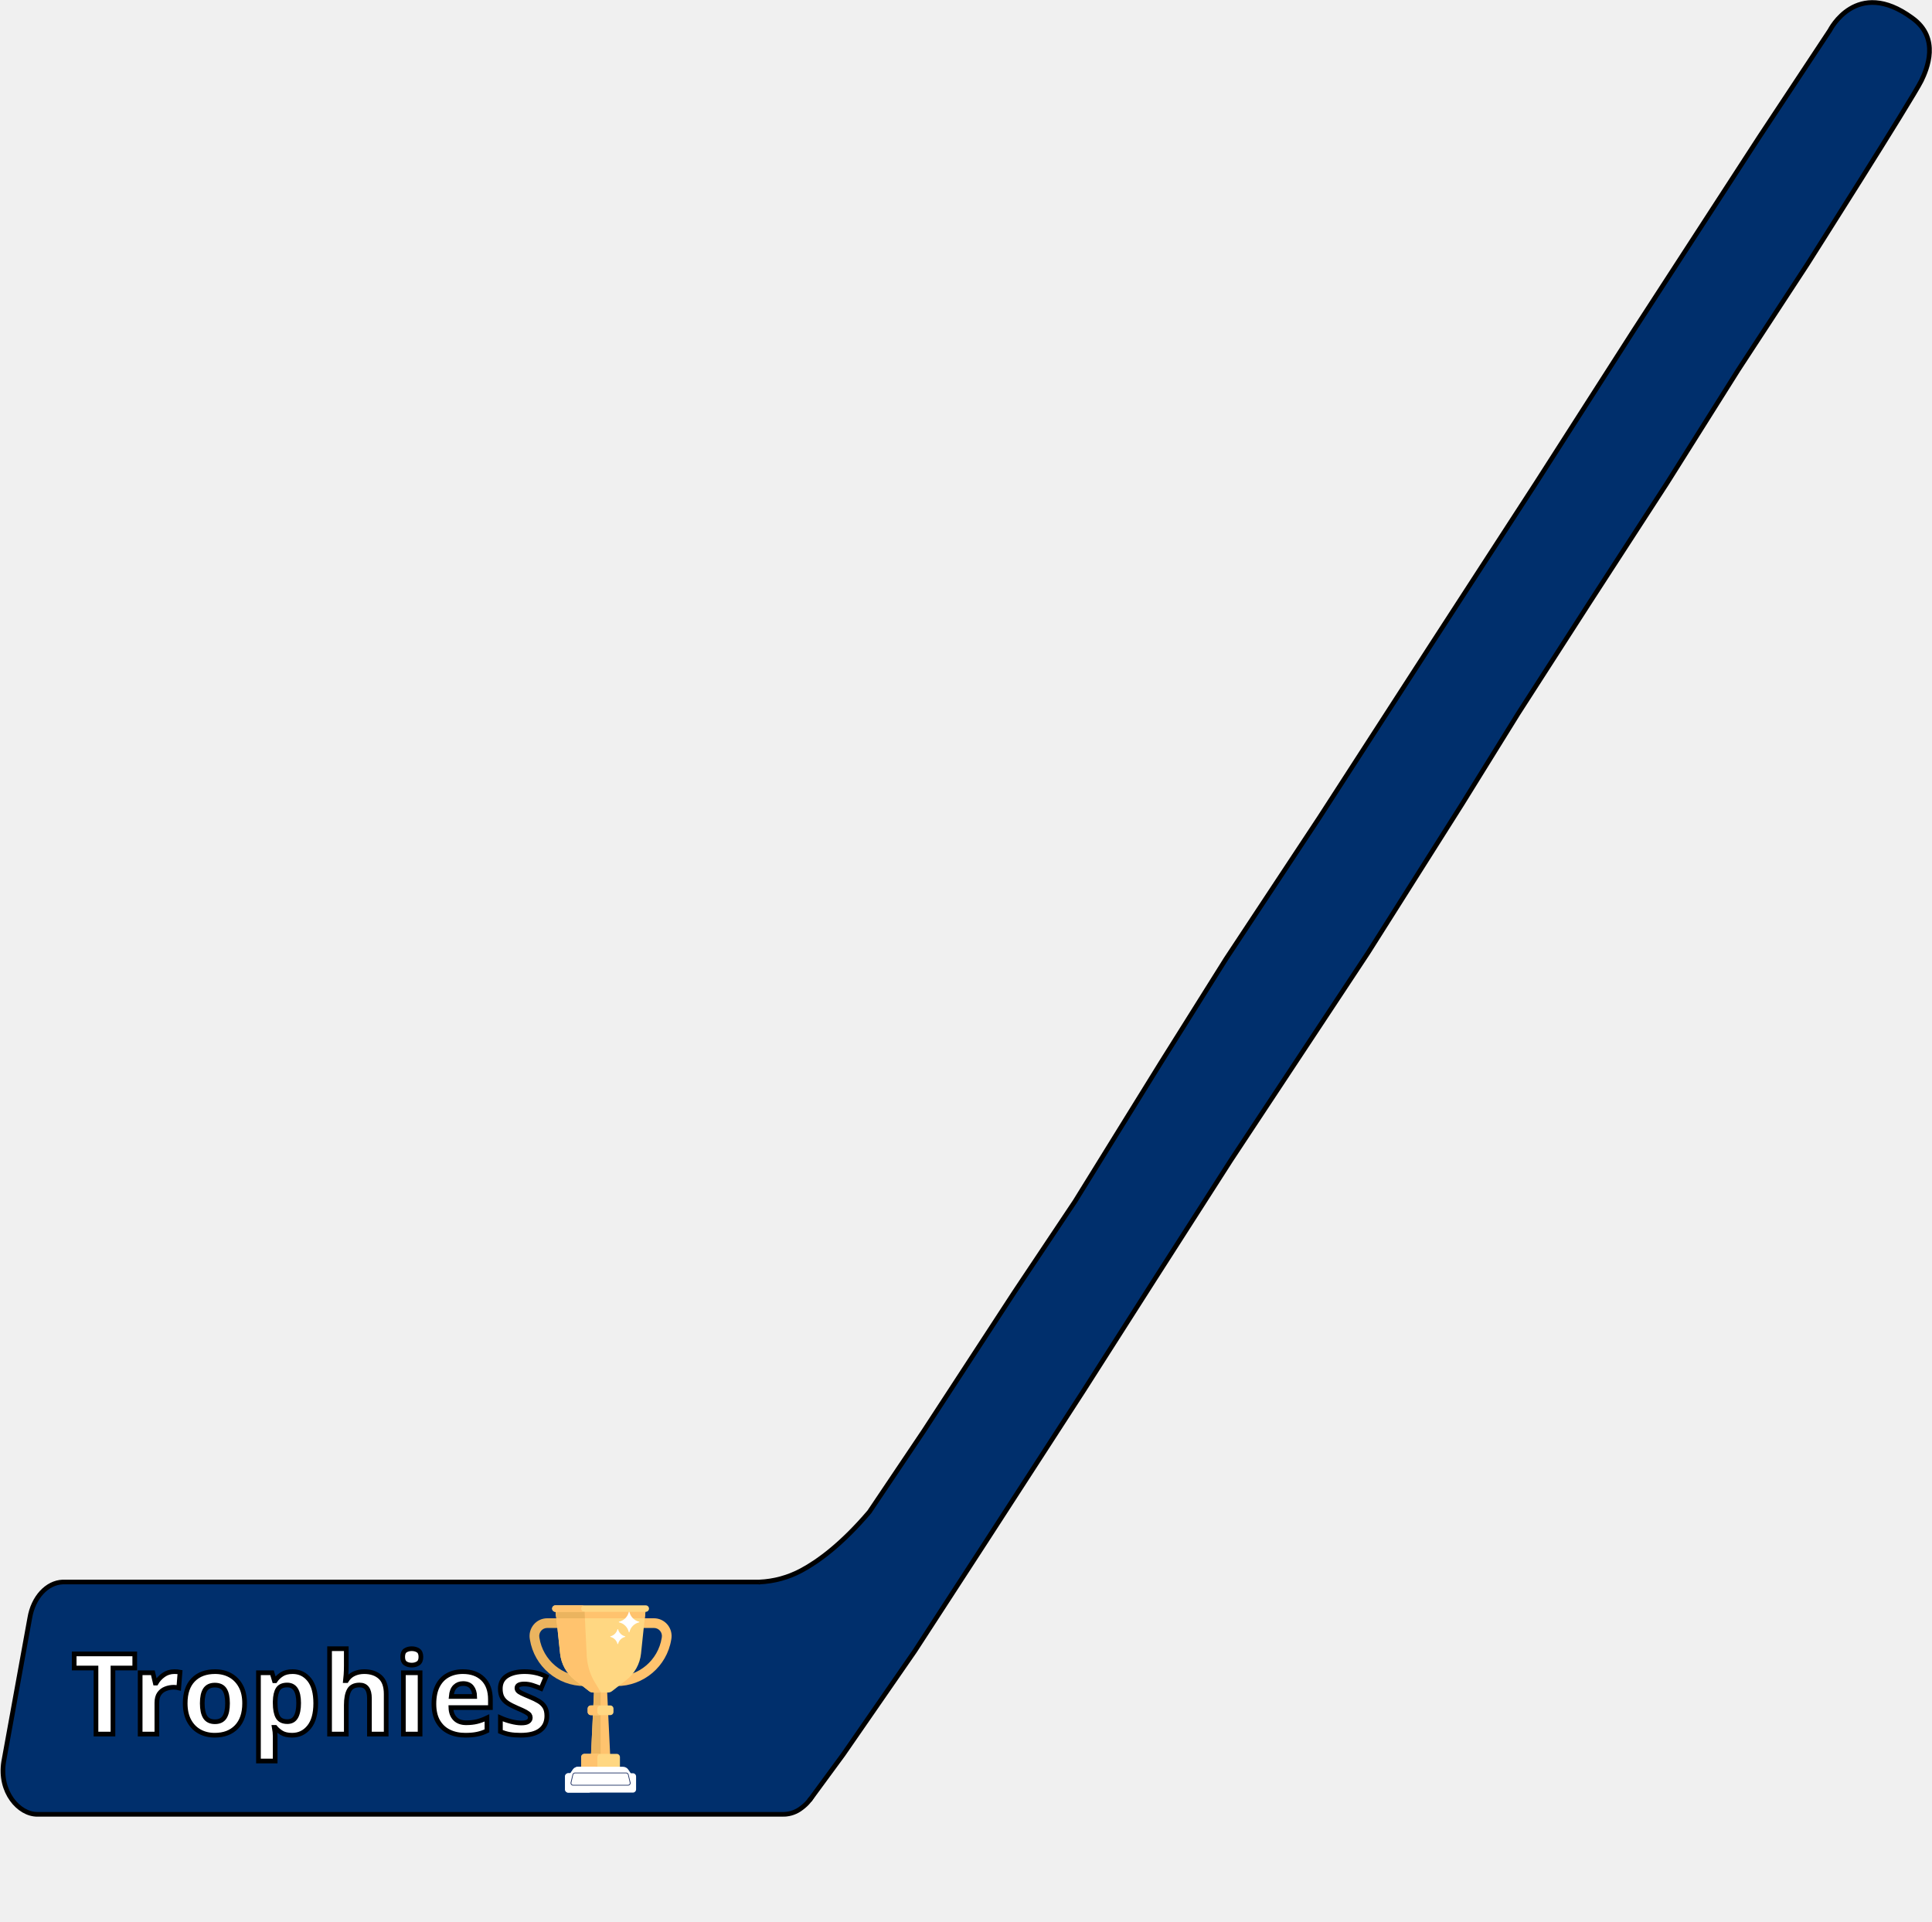
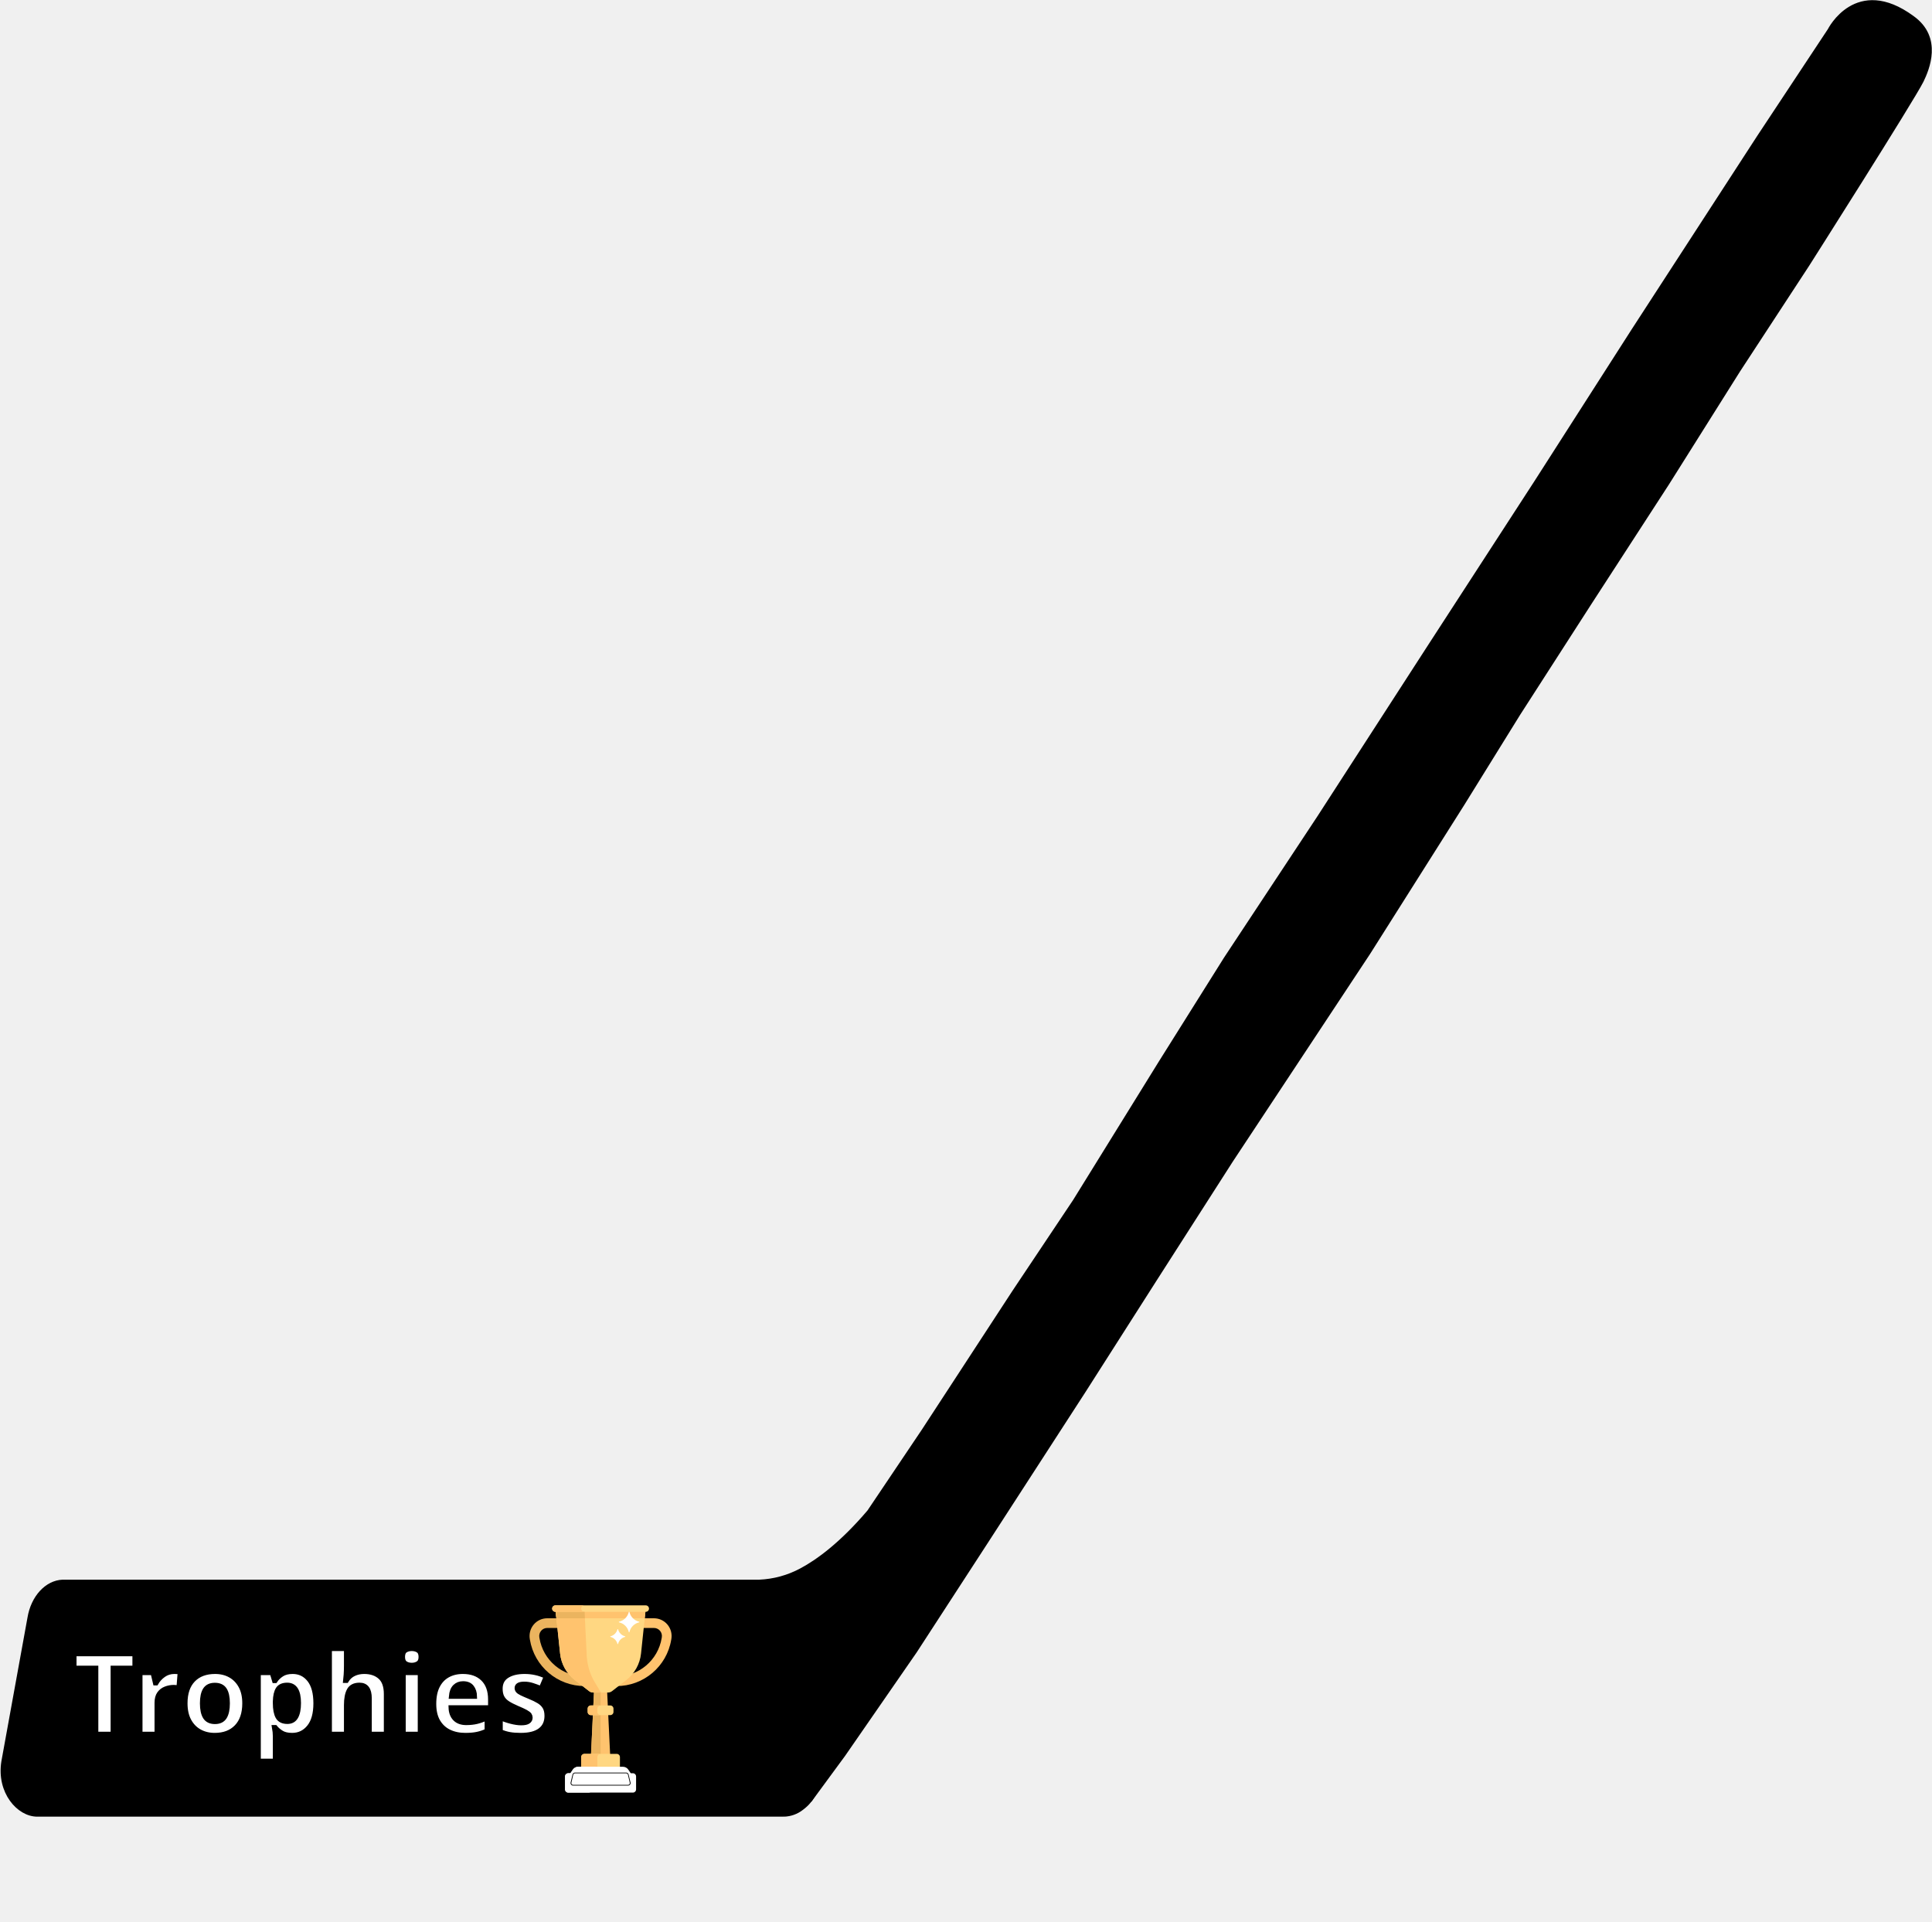
<svg xmlns="http://www.w3.org/2000/svg" width="825.482" viewBox="0 0 825.482 820.904">
  <defs>
    <filter id="shadow" x="0" y="670.904" width="356" height="132" filter-units="userSpaceOnUse">
      <feOffset dx="6" dy="12" />
      <feGaussianBlur std-deviation="6" result="blur" />
      <feFlood flood-opacity="0.329" />
      <feComposite operator="in" in2="blur" />
      <feComposite in="SourceGraphic" />
    </filter>
  </defs>
  <g id="Awards_Button_-_Main" data-name="Awards Button - Main" transform="translate(1.261 1.065)">
    <g transform="matrix(1, 0, 0, 1, -1.26, -1.07)" filter="url(#shadow)">
      <path id="shadow-2" data-name="shadow" d="M10,0H310a10,10,0,0,1,10,10V86a10,10,0,0,1-10,10H10A10,10,0,0,1,0,86V10A10,10,0,0,1,10,0Z" transform="translate(12 676.9)" fill="#fff" />
    </g>
    <g id="shape">
      <g id="Group_46" data-name="Group 46" transform="translate(0 3.839)">
        <g id="Layer_2" data-name="Layer 2" transform="translate(0 671.021)">
          <g id="logos">
-             <path id="Path_4" data-name="Path 4" d="M333.733,409.289a12.685,12.685,0,0,0,7.425-2.678c.243-.175.482-.359.955-.752.166-.136.33-.277.72-.635,3.777-3.407,6.723-10.266,5.363-18.423l-11.282-61.382c-1.354-8.917-7.311-15.367-14.216-15.389H25.566c-6.77.238-12.659,6.6-14.1,15.389L.316,386.8c-2.076,12.856,6.476,22.553,14.419,22.488h319" transform="translate(0 -310.03)" fill="#002f6c" stroke="#000" stroke-width="2" />
+             <path id="Path_4" data-name="Path 4" d="M333.733,409.289a12.685,12.685,0,0,0,7.425-2.678c.243-.175.482-.359.955-.752.166-.136.33-.277.72-.635,3.777-3.407,6.723-10.266,5.363-18.423l-11.282-61.382c-1.354-8.917-7.311-15.367-14.216-15.389H25.566c-6.77.238-12.659,6.6-14.1,15.389L.316,386.8c-2.076,12.856,6.476,22.553,14.419,22.488h319" transform="translate(0 -310.03)" class="fill-foreground" stroke="#000" stroke-width="2" />
          </g>
        </g>
-         <path id="Path_5" data-name="Path 5" d="M141.425,671.022A41.62,41.62,0,0,0,159.4,666.1c7.3-3.887,17.39-11.316,29.063-25.053l23.2-34.5,38.88-59.564,25.791-38.612L313.086,449l27.777-44.262,39.849-60.3,47.566-73.589,45.13-69.563L515,136.356l53.592-82.571L598.869,8.03s11.34-22.736,35.144-5.27c12.039,8.573,6.323,21.842,3.938,26.784-4.062,8.16-48.74,78.481-48.74,78.481l-29.6,45.257-30.35,48.244-33.08,51.015-30.553,47.487-23.806,38.418-40.233,63.633-58.669,88.74L310.175,541.94,279.8,589.556l-41.564,64.2L207.866,700.5l-30.593,44.223-6.337,8.623-8.1,11.024" transform="translate(181.737 0)" fill="#002f6c" stroke="#000" stroke-width="2" />
+         <path id="Path_5" data-name="Path 5" d="M141.425,671.022A41.62,41.62,0,0,0,159.4,666.1c7.3-3.887,17.39-11.316,29.063-25.053l23.2-34.5,38.88-59.564,25.791-38.612L313.086,449l27.777-44.262,39.849-60.3,47.566-73.589,45.13-69.563L515,136.356l53.592-82.571L598.869,8.03s11.34-22.736,35.144-5.27c12.039,8.573,6.323,21.842,3.938,26.784-4.062,8.16-48.74,78.481-48.74,78.481l-29.6,45.257-30.35,48.244-33.08,51.015-30.553,47.487-23.806,38.418-40.233,63.633-58.669,88.74L310.175,541.94,279.8,589.556l-41.564,64.2L207.866,700.5l-30.593,44.223-6.337,8.623-8.1,11.024" transform="translate(181.737 0)" class="fill-foreground" stroke="#000" stroke-width="2" />
      </g>
    </g>
    <text id="Text" transform="translate(21.477 692.839)" fill="#fff" stroke="#000" stroke-width="2" font-size="48" font-weight="700" font-family="made-tommy-bold">
      <tspan x="8.008" y="47">
        Trophies
      </tspan>
    </text>
    <g id="trophy-svgrepo-com" transform="translate(163.206 684.84)">
      <path id="Path_69" data-name="Path 69" d="M85.367,60.138A19.547,19.547,0,0,1,66.025,43.75l-.045-.264a3.445,3.445,0,0,1,.766-2.84,3.389,3.389,0,0,1,2.593-1.2h8.307V35.31H69.34a7.521,7.521,0,0,0-5.75,2.662,7.626,7.626,0,0,0-1.69,6.2l.045.263A23.67,23.67,0,0,0,85.367,64.275h0V60.137Z" transform="translate(0 -29.794)" fill="#ebb45f" />
      <g id="Group_29" data-name="Group 29" transform="translate(88.001 5.516)">
        <path id="Path_70" data-name="Path 70" d="M321.1,37.972a7.521,7.521,0,0,0-5.75-2.662H307.04v4.138h8.307a3.388,3.388,0,0,1,2.593,1.2,3.445,3.445,0,0,1,.766,2.84l-.045.264A19.547,19.547,0,0,1,299.32,60.137h0v4.138h0a23.67,23.67,0,0,0,23.423-19.844l.045-.263A7.626,7.626,0,0,0,321.1,37.972Z" transform="translate(-288.411 -35.31)" fill="#ffc36e" />
        <path id="Path_71" data-name="Path 71" d="M237.794,258.483h-8.276l1.379-28.966h5.517Z" transform="translate(-229.518 -199.172)" fill="#ffc36e" />
      </g>
      <path id="Path_72" data-name="Path 72" d="M230.9,229.517l-1.379,28.966h4.138V229.517Z" transform="translate(-141.517 -193.656)" fill="#ebb45f" />
      <path id="Path_73" data-name="Path 73" d="M219.587,412.966H203.035v-5.517a1.38,1.38,0,0,1,1.379-1.379h13.793a1.379,1.379,0,0,1,1.379,1.379v5.517Z" transform="translate(-119.172 -342.622)" fill="#ffd782" />
      <path id="Path_74" data-name="Path 74" d="M211.31,406.069h-6.9a1.38,1.38,0,0,0-1.379,1.379v5.517h6.9v-5.517A1.38,1.38,0,0,1,211.31,406.069Z" transform="translate(-119.172 -342.622)" fill="#ffc36e" />
      <path id="Path_75" data-name="Path 75" d="M195.31,445.517H167.724l1.94-2.91a2.759,2.759,0,0,1,2.3-1.228h19.116a2.759,2.759,0,0,1,2.3,1.228Z" transform="translate(-89.379 -372.414)" fill="#fff" />
      <path id="Path_76" data-name="Path 76" d="M180.235,441.379h-8.276a2.759,2.759,0,0,0-2.3,1.228l-1.94,2.91H176l1.94-2.91A2.759,2.759,0,0,1,180.235,441.379Z" transform="translate(-89.379 -372.414)" fill="#fff" />
      <path id="Path_77" data-name="Path 77" d="M187.862,467.31H160.275a1.379,1.379,0,0,1-1.379-1.379v-5.517a1.379,1.379,0,0,1,1.379-1.379h27.586a1.379,1.379,0,0,1,1.379,1.379v5.517A1.379,1.379,0,0,1,187.862,467.31Z" transform="translate(-81.93 -387.311)" fill="#fff" />
      <path id="Path_78" data-name="Path 78" d="M168.552,465.931v-5.517a1.379,1.379,0,0,1,1.379-1.379h-9.655a1.379,1.379,0,0,0-1.379,1.379v5.517a1.379,1.379,0,0,0,1.379,1.379h9.655A1.379,1.379,0,0,1,168.552,465.931Z" transform="translate(-81.931 -387.311)" fill="#fff" />
      <path id="Path_79" data-name="Path 79" d="M162.715,39.36l-6.105,4.748a2.759,2.759,0,0,1-1.694.581h-6.383a2.759,2.759,0,0,1-1.694-.581l-6.105-4.748a16.551,16.551,0,0,1-6.3-11.332l-2.021-19.2h38.621l-2.021,19.2A16.551,16.551,0,0,1,162.715,39.36Z" transform="translate(-59.586 -7.449)" fill="#ffd782" />
      <path id="Path_80" data-name="Path 80" d="M151.525,44.109l-2.835-4.748a25.345,25.345,0,0,1-2.925-11.333l-.938-19.2H132.414l2.021,19.2a16.553,16.553,0,0,0,6.3,11.333l6.105,4.748a2.758,2.758,0,0,0,1.694.581h3.779A.991.991,0,0,1,151.525,44.109Z" transform="translate(-59.586 -7.449)" fill="#ffc36e" />
      <g id="Group_30" data-name="Group 30" transform="translate(71.449 -0.001)">
        <path id="Path_81" data-name="Path 81" d="M163.586,2.758H124.965a1.379,1.379,0,0,1-1.379-1.379h0A1.379,1.379,0,0,1,124.965,0h38.621a1.379,1.379,0,0,1,1.379,1.379h0A1.379,1.379,0,0,1,163.586,2.758Z" transform="translate(-123.586 0.001)" fill="#ffd782" />
        <path id="Path_82" data-name="Path 82" d="M230.344,277.792h-8.276a1.38,1.38,0,0,1-1.379-1.379v-1.379a1.379,1.379,0,0,1,1.379-1.379h8.276a1.379,1.379,0,0,1,1.379,1.379v1.379A1.38,1.38,0,0,1,230.344,277.792Z" transform="translate(-205.517 -230.895)" fill="#ffd782" />
      </g>
      <g id="Group_31" data-name="Group 31" transform="translate(72.973 2.758)">
        <path id="Path_83" data-name="Path 83" d="M224.828,276.413v-1.379a1.379,1.379,0,0,1,1.379-1.379h-4.138a1.379,1.379,0,0,0-1.379,1.379v1.379a1.38,1.38,0,0,0,1.379,1.379h4.138A1.379,1.379,0,0,1,224.828,276.413Z" transform="translate(-207.042 -233.654)" fill="#ffc36e" />
        <path id="Path_84" data-name="Path 84" d="M171.383,20.414l.29-2.759h-38.33l.29,2.759Z" transform="translate(-133.343 -17.655)" fill="#ffc36e" />
      </g>
      <path id="Path_85" data-name="Path 85" d="M145.679,17.655H133.343l.29,2.759h12.181Z" transform="translate(-60.37 -14.897)" fill="#ebb45f" />
      <path id="Path_86" data-name="Path 86" d="M136,1.379A1.379,1.379,0,0,1,137.38,0H124.966a1.379,1.379,0,0,0,0,2.759H137.38A1.379,1.379,0,0,1,136,1.379Z" transform="translate(-52.138 -0.001)" fill="#ffc36e" />
      <g id="Group_32" data-name="Group 32" transform="translate(96.277 2.713)">
        <path id="Path_87" data-name="Path 87" d="M314.561,21.632a5.525,5.525,0,0,1-4.148-4.148.14.14,0,0,0-.276,0,5.525,5.525,0,0,1-4.148,4.148.14.14,0,0,0,0,.276,5.525,5.525,0,0,1,4.148,4.148.14.14,0,0,0,.276,0,5.525,5.525,0,0,1,4.148-4.148A.14.14,0,0,0,314.561,21.632Z" transform="translate(-302.219 -17.368)" fill="#fff" />
        <path id="Path_88" data-name="Path 88" d="M288.79,67.961A4.145,4.145,0,0,1,285.824,65a.134.134,0,0,0-.264,0,4.145,4.145,0,0,1-2.965,2.965.134.134,0,0,0,0,.264,4.145,4.145,0,0,1,2.965,2.965.134.134,0,0,0,.264,0,4.145,4.145,0,0,1,2.965-2.965A.134.134,0,0,0,288.79,67.961Z" transform="translate(-282.486 -57.462)" fill="#fff" />
      </g>
    </g>
    <g id="g10" transform="translate(242.512 800.134)">
      <g id="g12" transform="translate(0 -43.847)">
-         <path id="path14" d="M24.577-38.3a1.064,1.064,0,0,0,1.064-1.257l-.824-3.436a1.069,1.069,0,0,0-1.046-.859H1.883a1.092,1.092,0,0,0-1.044.859L.023-39.552A1.069,1.069,0,0,0,1.086-38.3H24.577" transform="translate(0 43.847)" fill="#213366" />
+         <path id="path14" d="M24.577-38.3a1.064,1.064,0,0,0,1.064-1.257l-.824-3.436a1.069,1.069,0,0,0-1.046-.859H1.883a1.092,1.092,0,0,0-1.044.859L.023-39.552A1.069,1.069,0,0,0,1.086-38.3H24.577" transform="translate(0 43.847)" class="fill-foreground" />
        <path id="path16" d="M29.656-30.862a.549.549,0,0,0,.539-.4l.589-1.406h.087l.88,2.074c.065.145.14.366.337.359l.01.085h-.94v-.084c.344-.021.284-.124.166-.406l-.126-.3h-.941a2.925,2.925,0,0,0-.193.559c0,.135.161.149.247.151v.085h-.731v-.084a.342.342,0,0,0,.261-.2,3.076,3.076,0,0,0,.2-.428.676.676,0,0,1-.546.269.754.754,0,0,1-.684-.836.82.82,0,0,1,.819-.908c.207,0,.533.112.55.371A.174.174,0,0,1,30-31.79a.18.18,0,0,1-.173-.168c0-.143-.081-.246-.269-.248-.306,0-.457.331-.459.635,0,.339.188.717.556.709Zm1.481-.249-.406-.99-.4.99Zm-8.492.424c.169-.016.219-.078.216-.233v-.9c.013-.2-.035-.234-.225-.233v-.083l.55-.2v.255c0,.032.007.033.031.012a.8.8,0,0,1,.083-.08.741.741,0,0,1,.448-.182.394.394,0,0,1,.372.308.83.83,0,0,1,.559-.308c.441,0,.466.384.466.712v.7c0,.168.062.218.226.235v.07H24.6v-.07c.162-.017.225-.067.225-.235v-.757c0-.35-.054-.438-.277-.438a.429.429,0,0,0-.374.22v.974c0,.169.062.218.225.235v.07h-.784v-.07c.166-.017.23-.064.233-.235v-.772c0-.191-.016-.423-.247-.423a.542.542,0,0,0-.412.212v.983c0,.17.068.218.234.235v.07h-.784v-.07Zm3.462-1.642a.64.64,0,0,1,.647.691H25.627c.008.349.18.791.577.792a.694.694,0,0,0,.55-.395l.077.019a.862.862,0,0,1-.771.636.759.759,0,0,1-.7-.836C25.361-31.947,25.653-32.33,26.106-32.329Zm-.076.147c-.244,0-.356.181-.388.4h.724C26.354-31.985,26.257-32.184,26.03-32.182Zm-4.213-.024c-.26-.02-.418.215-.448.537-.045.518.093.931.427.961.273.024.428-.265.456-.584C22.282-31.628,22.22-32.168,21.818-32.206ZM21-32.657h.089l.024.749a.733.733,0,0,1,.689-.422.785.785,0,0,1,.819.819.853.853,0,0,1-.819.926.807.807,0,0,1-.79-.851c-.005-.573-.172-1.029-.787-1.059-.561-.028-.826.486-.824,1.15,0,.515.261,1.066.846,1.067a.987.987,0,0,0,.8-.351l.07.089a1.155,1.155,0,0,1-.9.448,1.2,1.2,0,0,1-1.254-1.281,1.221,1.221,0,0,1,1.247-1.288,1.185,1.185,0,0,1,.319.043c.088.023.162.052.222.072.131.04.192.033.249-.109Zm7.023,1.969c.217-.016.267-.079.27-.233v-.9c.008-.248-.109-.228-.279-.135a.18.18,0,0,1-.135.015.12.12,0,0,1-.081-.051l-.019-.025a.167.167,0,0,0-.14-.069c-.068,0-.217.179-.216.28v.886c0,.191.093.221.27.234v.07h-.866v-.07c.219-.017.269-.081.27-.234v-.811c0-.26.008-.4-.27-.321v-.079l.6-.2v.314c.078-.127.229-.31.4-.309a.229.229,0,0,1,.242.183l.54-.219.007,1.445c0,.191.094.221.272.234v.07h-.874v-.07Zm4.94-.073c.033-.027.052-.1.052-.208v-1.367c0-.112-.019-.18-.054-.208a.5.5,0,0,0-.246-.056v-.074H33.6a1.258,1.258,0,0,1,.6.12.433.433,0,0,1,.225.415.391.391,0,0,1-.156.337.715.715,0,0,1-.227.1.946.946,0,0,1,.333.162.4.4,0,0,1,.157.339.5.5,0,0,1-.345.5,1.212,1.212,0,0,1-.442.07H32.711V-30.7A.543.543,0,0,0,32.959-30.761Zm1.122-1.37a.354.354,0,0,0-.221-.361,1.062,1.062,0,0,0-.379-.052.246.246,0,0,0-.115.015c-.01.007-.017.031-.017.081v.686l.285-.006a.649.649,0,0,0,.257-.049A.314.314,0,0,0,34.081-32.131Zm.068.939a.344.344,0,0,0-.183-.341,1.061,1.061,0,0,0-.479-.094h-.139v.753c0,.049.013.081.039.092a.587.587,0,0,0,.209.022.792.792,0,0,0,.4-.09A.352.352,0,0,0,34.15-31.191Zm1.774.168a.559.559,0,0,0,.012.141c.015.053.045.077.088.077a.13.13,0,0,0,.064-.013A.678.678,0,0,0,36.2-30.9v.132a.635.635,0,0,1-.13.117.382.382,0,0,1-.214.069.211.211,0,0,1-.189-.087.368.368,0,0,1-.062-.18,1.619,1.619,0,0,1-.221.167.622.622,0,0,1-.315.1.385.385,0,0,1-.278-.113.382.382,0,0,1-.117-.286.527.527,0,0,1,.266-.446,3.957,3.957,0,0,1,.658-.294v-.146a.626.626,0,0,0-.035-.252.253.253,0,0,0-.249-.116.339.339,0,0,0-.171.046.138.138,0,0,0-.078.126c0,.047.014.093.014.14a.162.162,0,0,1-.072.151.173.173,0,0,1-.094.024.159.159,0,0,1-.133-.057.189.189,0,0,1-.045-.124.38.38,0,0,1,.163-.273.691.691,0,0,1,.47-.14.513.513,0,0,1,.491.232.781.781,0,0,1,.07.368v.724m-.656-.445a.438.438,0,0,0-.251.357.27.27,0,0,0,.1.235.241.241,0,0,0,.15.048.41.41,0,0,0,.22-.065.187.187,0,0,0,.1-.161v-.561A1.578,1.578,0,0,0,35.268-31.468Zm1.1.721a.29.29,0,0,0,.048-.2v-.921a.42.42,0,0,0-.02-.157.131.131,0,0,0-.131-.063.151.151,0,0,0-.031,0l-.054.006v-.085c.116-.033.241-.074.353-.11l.17-.054c.012,0,.022,0,.025.015a.072.072,0,0,1,0,.026v.232a1.89,1.89,0,0,1,.248-.194.571.571,0,0,1,.3-.086.4.4,0,0,1,.232.071.567.567,0,0,1,.2.5v.847a.263.263,0,0,0,.049.179.279.279,0,0,0,.191.054.508.508,0,0,0,.234-.054.245.245,0,0,0,.052-.188v-1.459c0-.086-.015-.136-.039-.156a.193.193,0,0,0-.12-.033c-.044,0-.087,0-.129.007v-.069l.174-.045c.125-.032.232-.063.32-.092a.559.559,0,0,1,.1-.027c.016,0,.024,0,.028.02v1.158l.474-.427a.427.427,0,0,0,.07-.076.081.081,0,0,0,.017-.044.038.038,0,0,0-.032-.042.848.848,0,0,0-.153-.016V-32.3h.774v.072a.75.75,0,0,0-.327.081,3.4,3.4,0,0,0-.465.4l-.09.082.315.422a3.1,3.1,0,0,0,.386.443.468.468,0,0,0,.279.12v.072h-.826v-.072l.072,0a.161.161,0,0,0,.054-.012.028.028,0,0,0,.017-.029.123.123,0,0,0-.03-.072l-.533-.713v.644a.156.156,0,0,0,.086.159.552.552,0,0,0,.194.026v.072h-1.7v-.072a.321.321,0,0,0,.187-.069.361.361,0,0,0,.049-.23v-.78a.517.517,0,0,0-.057-.256.218.218,0,0,0-.208-.1.388.388,0,0,0-.214.072,1.1,1.1,0,0,0-.157.133V-30.9a.2.2,0,0,0,.055.166.331.331,0,0,0,.188.044v.072h-.8v-.072a.335.335,0,0,0,.181-.06" transform="translate(-16.555 34.204)" fill="#fff" />
        <path id="path18" d="M26.881-36.419a.732.732,0,0,0,.736-.9l-.789-3.416a.781.781,0,0,0-.753-.6H4.187a.764.764,0,0,0-.735.6l-.788,3.416a.733.733,0,0,0,.726.9Zm0-.266a.509.509,0,0,0,.479-.549l-.823-3.409a.45.45,0,0,0-.461-.408H4.187a.472.472,0,0,0-.461.408l-.814,3.409a.512.512,0,0,0,.479.549H26.881" transform="translate(-2.304 41.654)" fill="#fff" fillRule="evenodd" />
      </g>
    </g>
  </g>
</svg>
